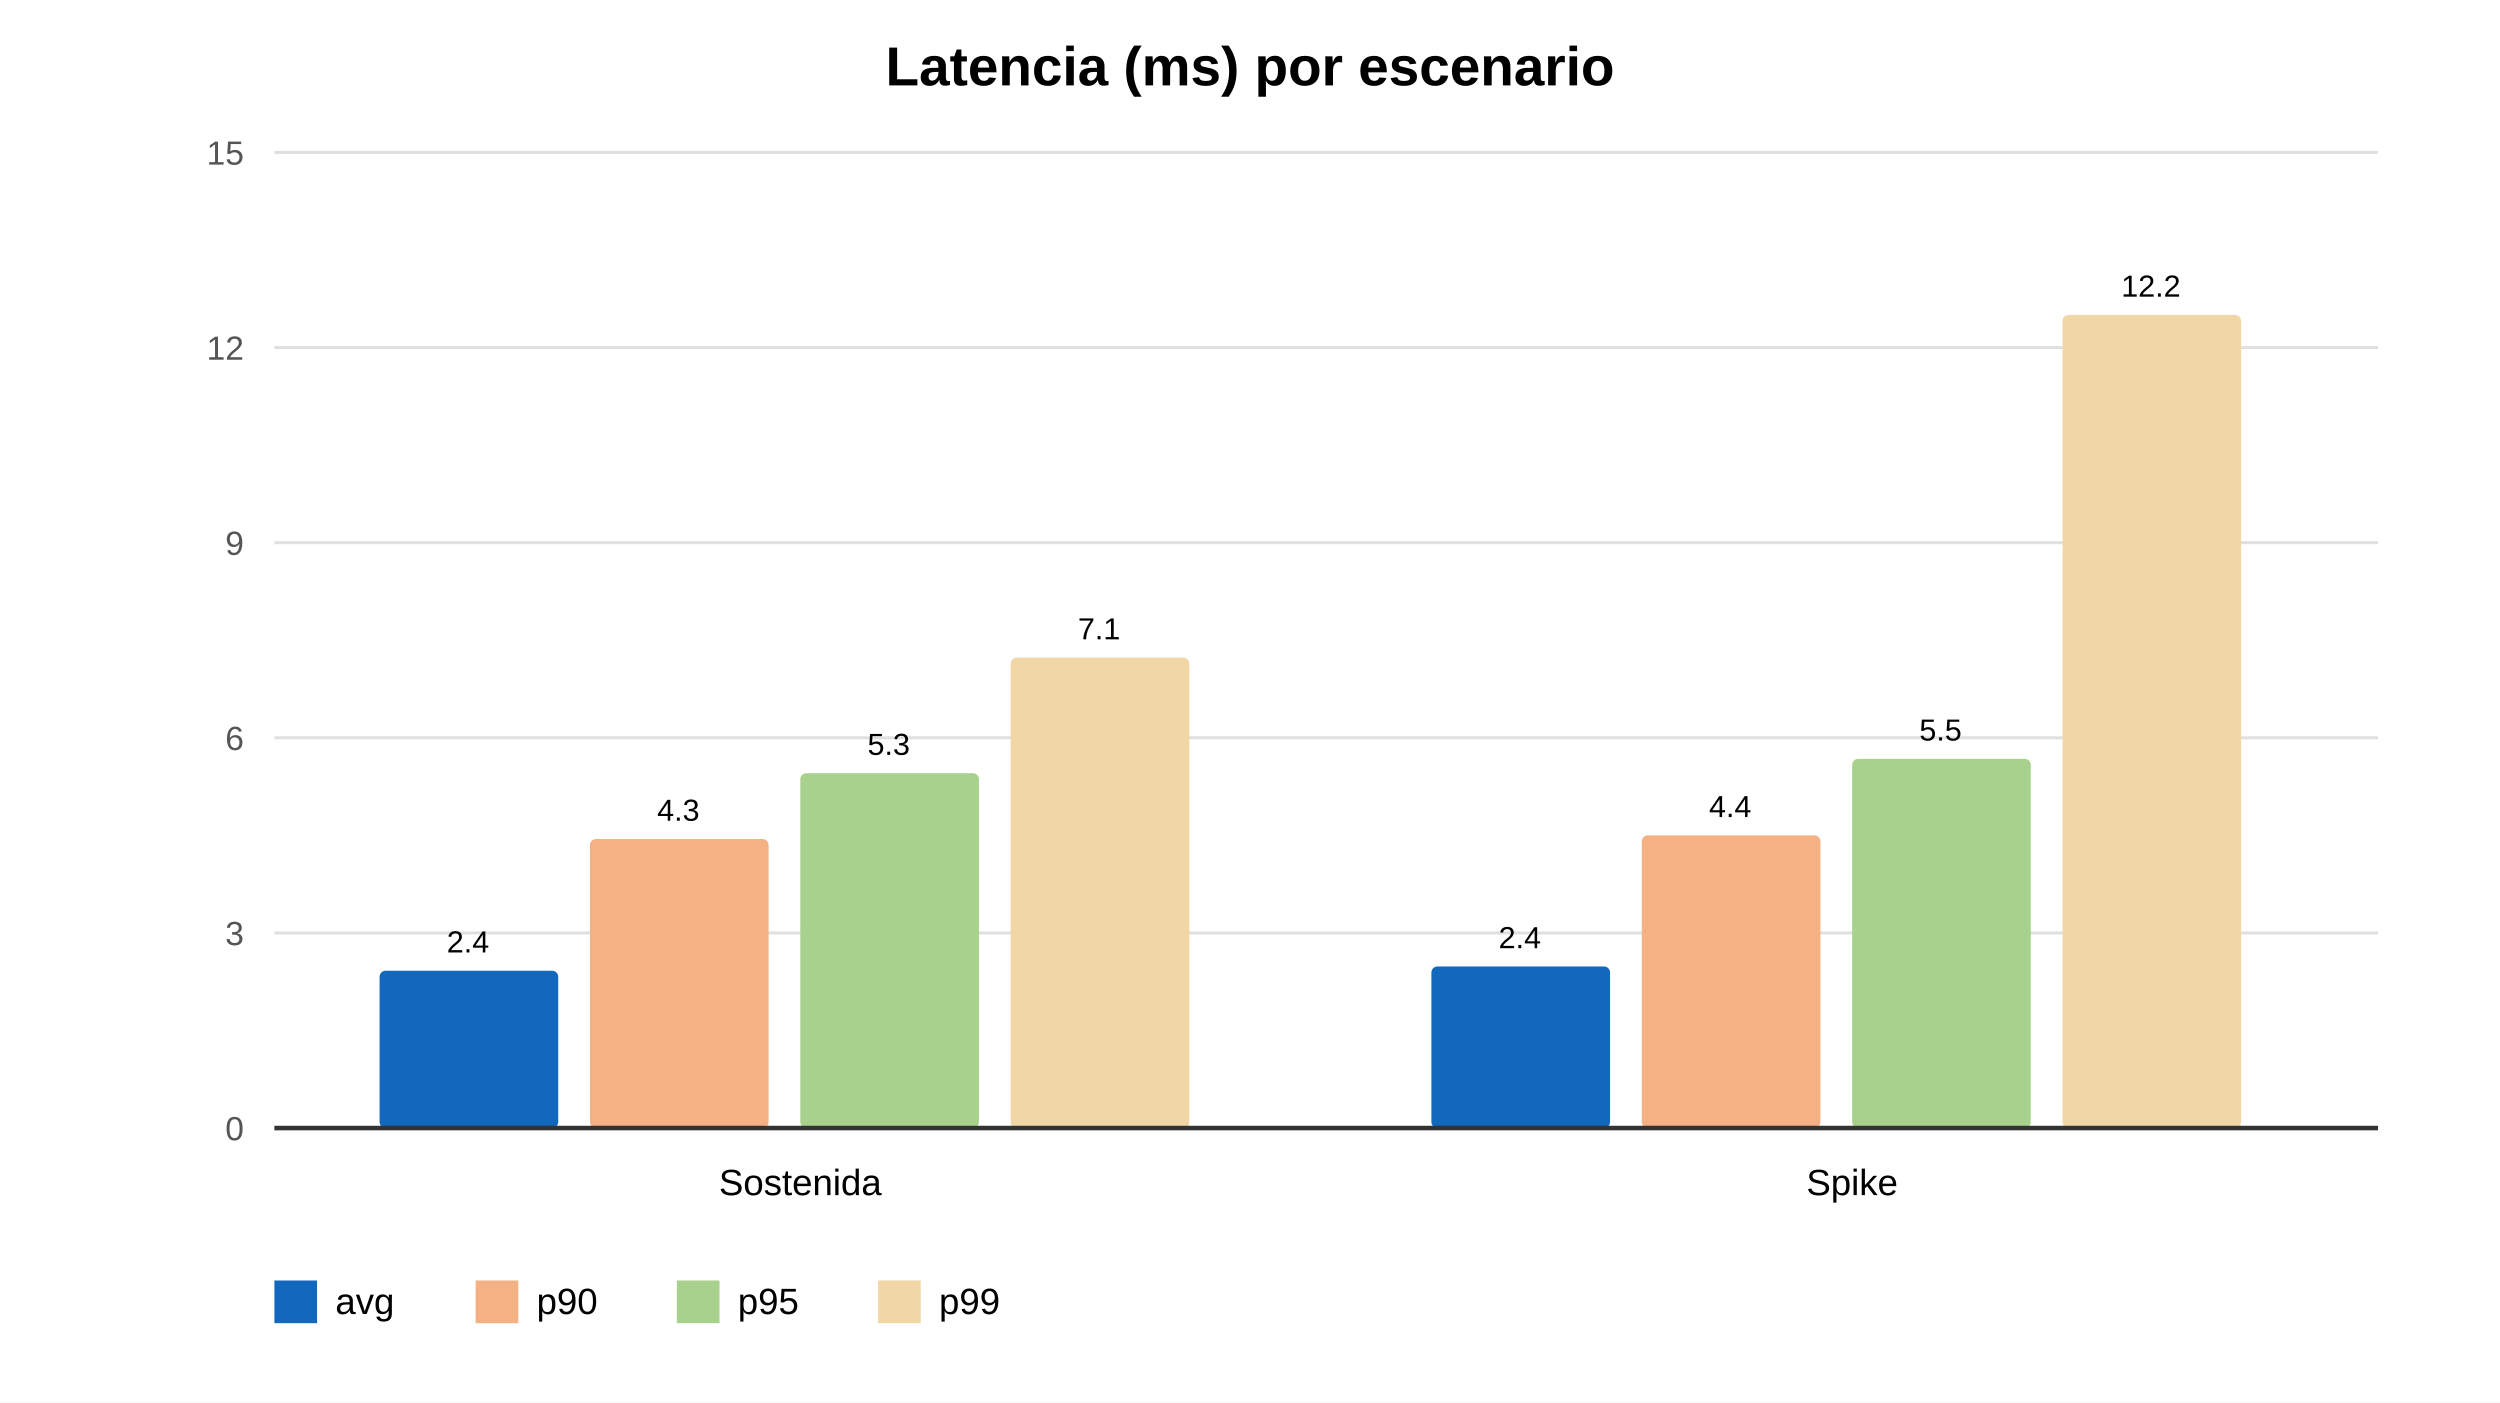
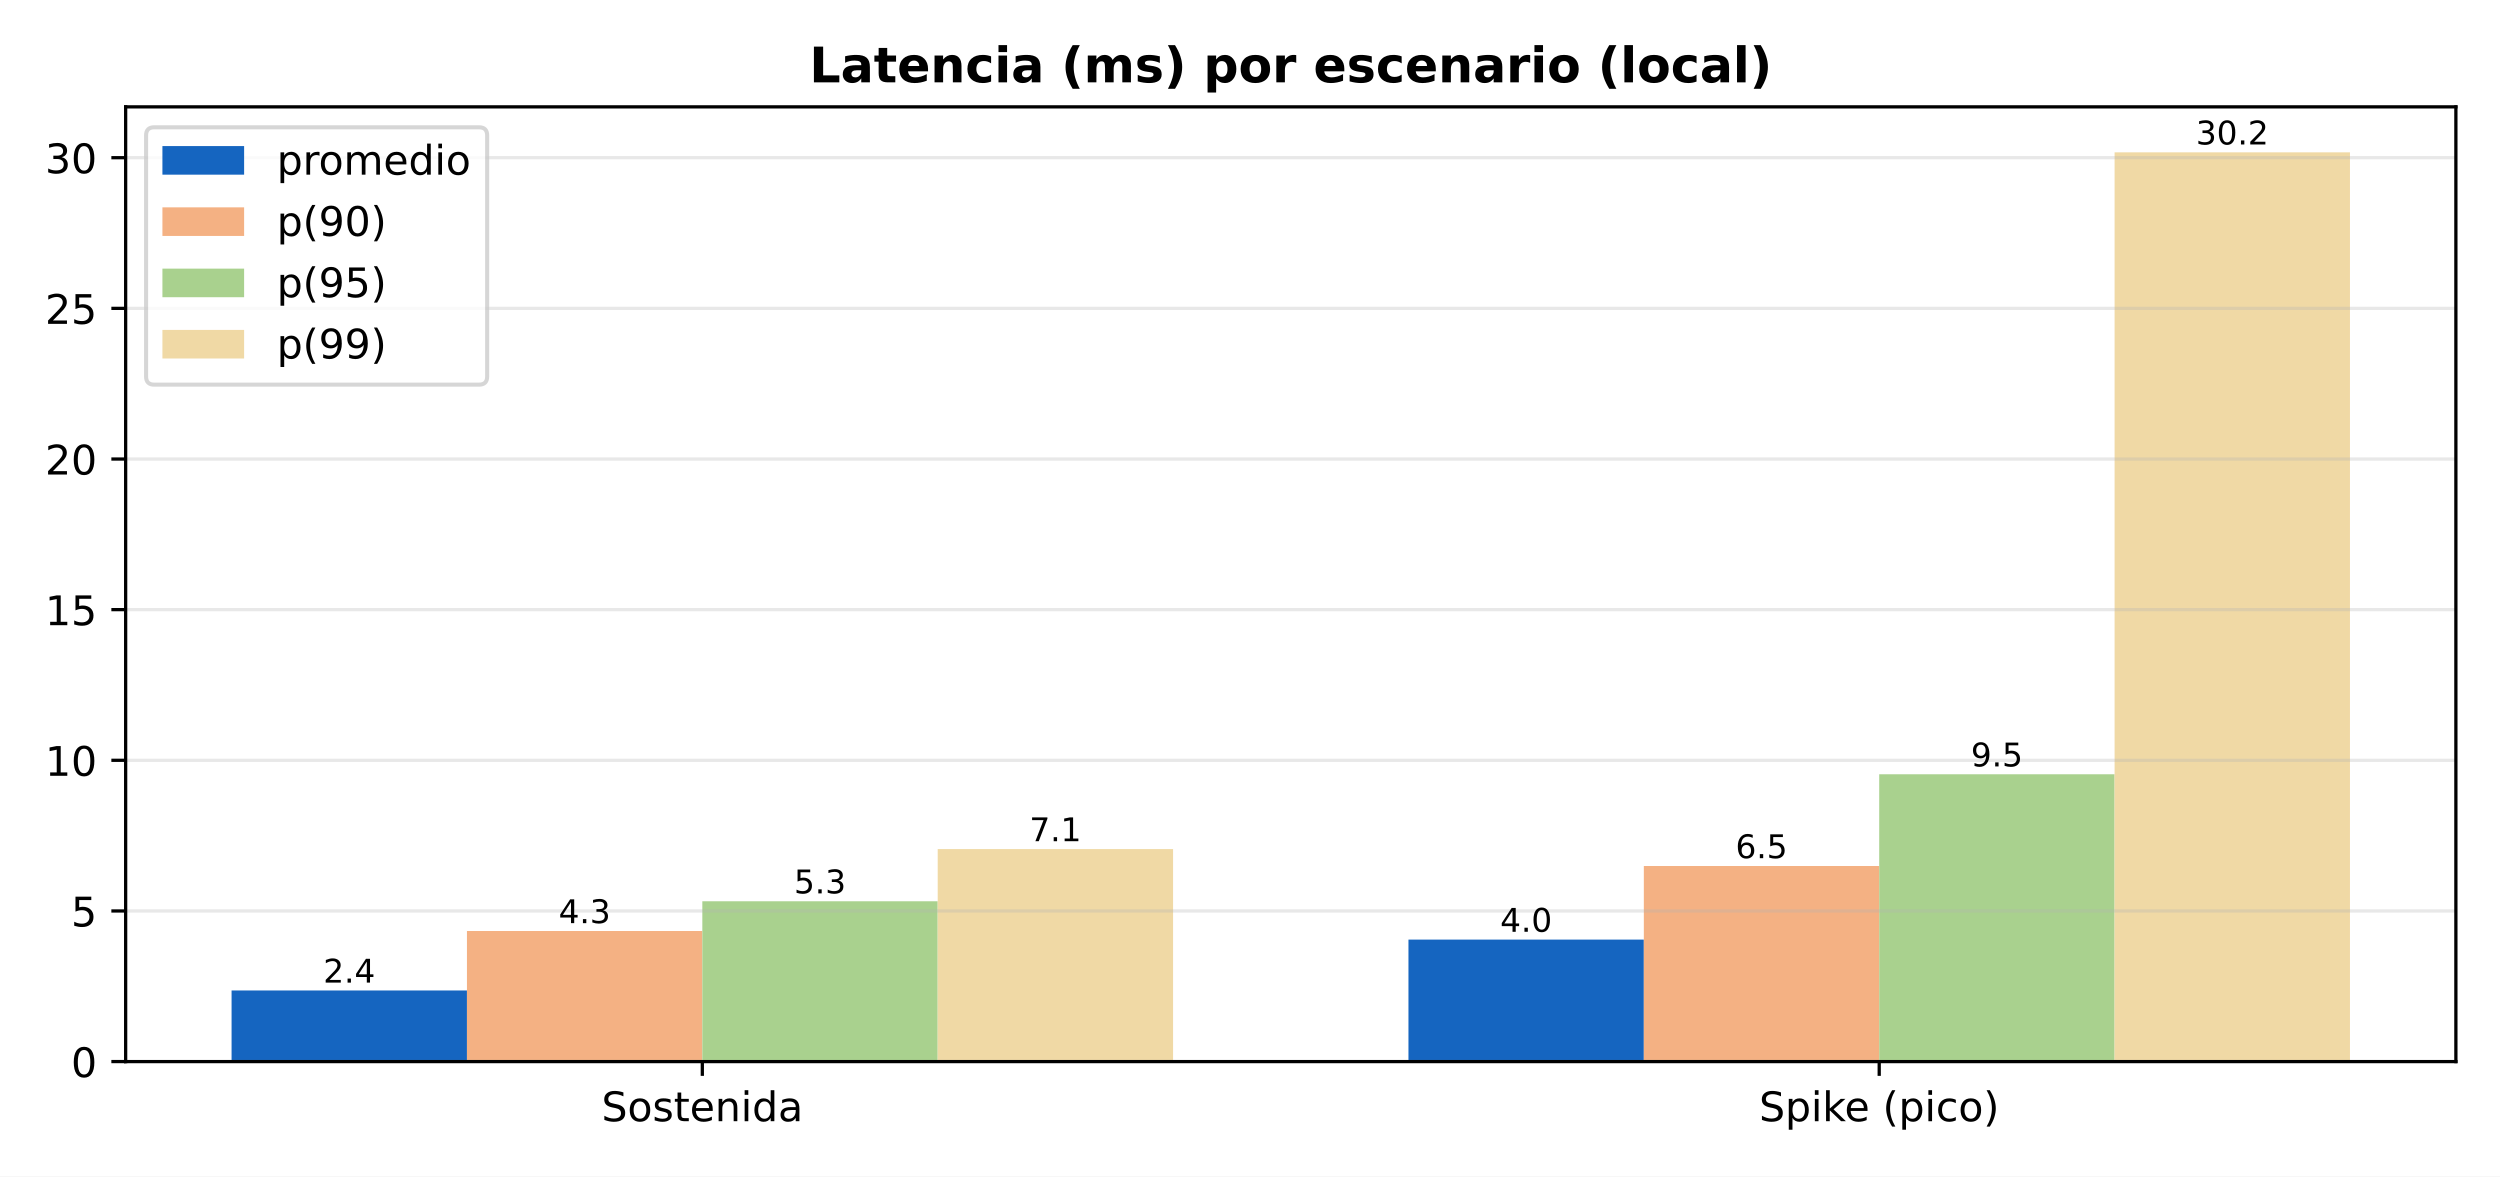
- <svg xmlns="http://www.w3.org/2000/svg" width="820" height="460" font-family="Arial, sans-serif">
-   <rect width="820" height="460" fill="white" />
-   <text x="410.0" y="28" font-size="18" font-weight="bold" text-anchor="middle">Latencia (ms) por escenario</text>
-   <line x1="90" y1="370.0" x2="780" y2="370.0" stroke="#e0e0e0" stroke-width="1" />
-   <text x="80" y="374.0" font-size="11" text-anchor="end" fill="#555">0</text>
-   <line x1="90" y1="306.0" x2="780" y2="306.0" stroke="#e0e0e0" stroke-width="1" />
-   <text x="80" y="310.0" font-size="11" text-anchor="end" fill="#555">3</text>
-   <line x1="90" y1="242.0" x2="780" y2="242.0" stroke="#e0e0e0" stroke-width="1" />
-   <text x="80" y="246.0" font-size="11" text-anchor="end" fill="#555">6</text>
-   <line x1="90" y1="178.0" x2="780" y2="178.0" stroke="#e0e0e0" stroke-width="1" />
-   <text x="80" y="182.0" font-size="11" text-anchor="end" fill="#555">9</text>
-   <line x1="90" y1="114.0" x2="780" y2="114.0" stroke="#e0e0e0" stroke-width="1" />
-   <text x="80" y="118.0" font-size="11" text-anchor="end" fill="#555">12</text>
-   <line x1="90" y1="50.0" x2="780" y2="50.0" stroke="#e0e0e0" stroke-width="1" />
-   <text x="80" y="54.0" font-size="11" text-anchor="end" fill="#555">15</text>
-   <rect x="124.5" y="318.4" width="58.6" height="51.6" fill="#1168BD" rx="2" />
-   <text x="153.5" y="312.4" font-size="10" text-anchor="middle">2.4</text>
-   <rect x="193.5" y="275.2" width="58.6" height="94.8" fill="#F4B183" rx="2" />
-   <text x="222.5" y="269.2" font-size="10" text-anchor="middle">4.3</text>
-   <rect x="262.5" y="253.6" width="58.6" height="116.4" fill="#A9D18E" rx="2" />
-   <text x="291.5" y="247.6" font-size="10" text-anchor="middle">5.3</text>
-   <rect x="331.5" y="215.7" width="58.6" height="154.3" fill="#F2D7A6" rx="2" />
-   <text x="360.5" y="209.7" font-size="10" text-anchor="middle">7.1</text>
-   <text x="262.5" y="392.0" font-size="12" text-anchor="middle">Sostenida</text>
-   <rect x="469.5" y="317.0" width="58.6" height="53.0" fill="#1168BD" rx="2" />
-   <text x="498.5" y="311.0" font-size="10" text-anchor="middle">2.4</text>
-   <rect x="538.5" y="274.0" width="58.6" height="96.0" fill="#F4B183" rx="2" />
-   <text x="567.5" y="268.0" font-size="10" text-anchor="middle">4.4</text>
-   <rect x="607.5" y="248.9" width="58.6" height="121.1" fill="#A9D18E" rx="2" />
-   <text x="636.5" y="242.9" font-size="10" text-anchor="middle">5.5</text>
-   <rect x="676.5" y="103.3" width="58.6" height="266.7" fill="#F2D7A6" rx="2" />
-   <text x="705.5" y="97.3" font-size="10" text-anchor="middle">12.2</text>
-   <text x="607.5" y="392.0" font-size="12" text-anchor="middle">Spike</text>
-   <rect x="90.0" y="420.0" width="14" height="14" fill="#1168BD" />
-   <text x="110.0" y="431.0" font-size="12">avg</text>
-   <rect x="156.0" y="420.0" width="14" height="14" fill="#F4B183" />
-   <text x="176.0" y="431.0" font-size="12">p90</text>
-   <rect x="222.0" y="420.0" width="14" height="14" fill="#A9D18E" />
-   <text x="242.0" y="431.0" font-size="12">p95</text>
-   <rect x="288.0" y="420.0" width="14" height="14" fill="#F2D7A6" />
-   <text x="308.0" y="431.0" font-size="12">p99</text>
-   <line x1="90" y1="370" x2="780" y2="370" stroke="#333" stroke-width="1.5" />
+ <svg xmlns="http://www.w3.org/2000/svg" xmlns:xlink="http://www.w3.org/1999/xlink" width="612pt" height="288pt" viewBox="0 0 612 288" version="1.1">
+   <defs>
+     <style type="text/css">*{stroke-linejoin: round; stroke-linecap: butt}</style>
+   </defs>
+   <g id="figure_1">
+     <g id="patch_1">
+       <path d="M 0 288  L 612 288  L 612 0  L 0 0  z " style="fill: #ffffff" />
+     </g>
+     <g id="axes_1">
+       <g id="patch_2">
+         <path d="M 30.76 259.878  L 601.2 259.878  L 601.2 26.16  L 30.76 26.16  z " style="fill: #ffffff" />
+       </g>
+       <g id="patch_3">
+         <path d="M 56.689 259.878  L 114.309 259.878  L 114.309 242.468  L 56.689 242.468  z " clip-path="url(#p9d7be8c2d7)" style="fill: #1565c0" />
+       </g>
+       <g id="patch_4">
+         <path d="M 344.79 259.878  L 402.41 259.878  L 402.41 230.019  L 344.79 230.019  z " clip-path="url(#p9d7be8c2d7)" style="fill: #1565c0" />
+       </g>
+       <g id="patch_5">
+         <path d="M 114.309 259.878  L 171.929 259.878  L 171.929 227.911  L 114.309 227.911  z " clip-path="url(#p9d7be8c2d7)" style="fill: #f4b183" />
+       </g>
+       <g id="patch_6">
+         <path d="M 402.41 259.878  L 460.031 259.878  L 460.031 212.003  L 402.41 212.003  z " clip-path="url(#p9d7be8c2d7)" style="fill: #f4b183" />
+       </g>
+       <g id="patch_7">
+         <path d="M 171.929 259.878  L 229.55 259.878  L 229.55 220.623  L 171.929 220.623  z " clip-path="url(#p9d7be8c2d7)" style="fill: #a9d18e" />
+       </g>
+       <g id="patch_8">
+         <path d="M 460.031 259.878  L 517.651 259.878  L 517.651 189.546  L 460.031 189.546  z " clip-path="url(#p9d7be8c2d7)" style="fill: #a9d18e" />
+       </g>
+       <g id="patch_9">
+         <path d="M 229.55 259.878  L 287.17 259.878  L 287.17 207.854  L 229.55 207.854  z " clip-path="url(#p9d7be8c2d7)" style="fill: #f0d9a5" />
+       </g>
+       <g id="patch_10">
+         <path d="M 517.651 259.878  L 575.271 259.878  L 575.271 37.289  L 517.651 37.289  z " clip-path="url(#p9d7be8c2d7)" style="fill: #f0d9a5" />
+       </g>
+       <g id="matplotlib.axis_1">
+         <g id="xtick_1">
+           <g id="line2d_1">
+             <defs>
+               <path id="ma6092b87f5" d="M 0 0  L 0 3.5  " style="stroke: #000000; stroke-width: 0.8" />
+             </defs>
+             <g>
+               <use xlink:href="#ma6092b87f5" x="171.929" y="259.878" style="stroke: #000000; stroke-width: 0.8" />
+             </g>
+           </g>
+           <g id="text_1">
+             <g transform="translate(147.2584 274.4761) scale(0.1 -0.1)">
+               <defs>
+                 <path id="DejaVuSans-36" d="M 3425 4513  L 3425 3897  Q 3066 4069 2747 4153  Q 2428 4238 2131 4238  Q 1616 4238 1336 4038  Q 1056 3838 1056 3469  Q 1056 3159 1242 3001  Q 1428 2844 1947 2747  L 2328 2669  Q 3034 2534 3370 2195  Q 3706 1856 3706 1288  Q 3706 609 3251 259  Q 2797 -91 1919 -91  Q 1588 -91 1214 -16  Q 841 59 441 206  L 441 856  Q 825 641 1194 531  Q 1563 422 1919 422  Q 2459 422 2753 634  Q 3047 847 3047 1241  Q 3047 1584 2836 1778  Q 2625 1972 2144 2069  L 1759 2144  Q 1053 2284 737 2584  Q 422 2884 422 3419  Q 422 4038 858 4394  Q 1294 4750 2059 4750  Q 2388 4750 2728 4690  Q 3069 4631 3425 4513  z " transform="scale(0.015625)" />
+                 <path id="DejaVuSans-52" d="M 1959 3097  Q 1497 3097 1228 2736  Q 959 2375 959 1747  Q 959 1119 1226 758  Q 1494 397 1959 397  Q 2419 397 2687 759  Q 2956 1122 2956 1747  Q 2956 2369 2687 2733  Q 2419 3097 1959 3097  z M 1959 3584  Q 2709 3584 3137 3096  Q 3566 2609 3566 1747  Q 3566 888 3137 398  Q 2709 -91 1959 -91  Q 1206 -91 779 398  Q 353 888 353 1747  Q 353 2609 779 3096  Q 1206 3584 1959 3584  z " transform="scale(0.015625)" />
+                 <path id="DejaVuSans-56" d="M 2834 3397  L 2834 2853  Q 2591 2978 2328 3040  Q 2066 3103 1784 3103  Q 1356 3103 1142 2972  Q 928 2841 928 2578  Q 928 2378 1081 2264  Q 1234 2150 1697 2047  L 1894 2003  Q 2506 1872 2764 1633  Q 3022 1394 3022 966  Q 3022 478 2636 193  Q 2250 -91 1575 -91  Q 1294 -91 989 -36  Q 684 19 347 128  L 347 722  Q 666 556 975 473  Q 1284 391 1588 391  Q 1994 391 2212 530  Q 2431 669 2431 922  Q 2431 1156 2273 1281  Q 2116 1406 1581 1522  L 1381 1569  Q 847 1681 609 1914  Q 372 2147 372 2553  Q 372 3047 722 3315  Q 1072 3584 1716 3584  Q 2034 3584 2315 3537  Q 2597 3491 2834 3397  z " transform="scale(0.015625)" />
+                 <path id="DejaVuSans-57" d="M 1172 4494  L 1172 3500  L 2356 3500  L 2356 3053  L 1172 3053  L 1172 1153  Q 1172 725 1289 603  Q 1406 481 1766 481  L 2356 481  L 2356 0  L 1766 0  Q 1100 0 847 248  Q 594 497 594 1153  L 594 3053  L 172 3053  L 172 3500  L 594 3500  L 594 4494  L 1172 4494  z " transform="scale(0.015625)" />
+                 <path id="DejaVuSans-48" d="M 3597 1894  L 3597 1613  L 953 1613  Q 991 1019 1311 708  Q 1631 397 2203 397  Q 2534 397 2845 478  Q 3156 559 3463 722  L 3463 178  Q 3153 47 2828 -22  Q 2503 -91 2169 -91  Q 1331 -91 842 396  Q 353 884 353 1716  Q 353 2575 817 3079  Q 1281 3584 2069 3584  Q 2775 3584 3186 3129  Q 3597 2675 3597 1894  z M 3022 2063  Q 3016 2534 2758 2815  Q 2500 3097 2075 3097  Q 1594 3097 1305 2825  Q 1016 2553 972 2059  L 3022 2063  z " transform="scale(0.015625)" />
+                 <path id="DejaVuSans-51" d="M 3513 2113  L 3513 0  L 2938 0  L 2938 2094  Q 2938 2591 2744 2837  Q 2550 3084 2163 3084  Q 1697 3084 1428 2787  Q 1159 2491 1159 1978  L 1159 0  L 581 0  L 581 3500  L 1159 3500  L 1159 2956  Q 1366 3272 1645 3428  Q 1925 3584 2291 3584  Q 2894 3584 3203 3211  Q 3513 2838 3513 2113  z " transform="scale(0.015625)" />
+                 <path id="DejaVuSans-4c" d="M 603 3500  L 1178 3500  L 1178 0  L 603 0  L 603 3500  z M 603 4863  L 1178 4863  L 1178 4134  L 603 4134  L 603 4863  z " transform="scale(0.015625)" />
+                 <path id="DejaVuSans-47" d="M 2906 2969  L 2906 4863  L 3481 4863  L 3481 0  L 2906 0  L 2906 525  Q 2725 213 2448 61  Q 2172 -91 1784 -91  Q 1150 -91 751 415  Q 353 922 353 1747  Q 353 2572 751 3078  Q 1150 3584 1784 3584  Q 2172 3584 2448 3432  Q 2725 3281 2906 2969  z M 947 1747  Q 947 1113 1208 752  Q 1469 391 1925 391  Q 2381 391 2643 752  Q 2906 1113 2906 1747  Q 2906 2381 2643 2742  Q 2381 3103 1925 3103  Q 1469 3103 1208 2742  Q 947 2381 947 1747  z " transform="scale(0.015625)" />
+                 <path id="DejaVuSans-44" d="M 2194 1759  Q 1497 1759 1228 1600  Q 959 1441 959 1056  Q 959 750 1161 570  Q 1363 391 1709 391  Q 2188 391 2477 730  Q 2766 1069 2766 1631  L 2766 1759  L 2194 1759  z M 3341 1997  L 3341 0  L 2766 0  L 2766 531  Q 2569 213 2275 61  Q 1981 -91 1556 -91  Q 1019 -91 701 211  Q 384 513 384 1019  Q 384 1609 779 1909  Q 1175 2209 1959 2209  L 2766 2209  L 2766 2266  Q 2766 2663 2505 2880  Q 2244 3097 1772 3097  Q 1472 3097 1187 3025  Q 903 2953 641 2809  L 641 3341  Q 956 3463 1253 3523  Q 1550 3584 1831 3584  Q 2591 3584 2966 3190  Q 3341 2797 3341 1997  z " transform="scale(0.015625)" />
+               </defs>
+               <use xlink:href="#DejaVuSans-36" />
+               <use xlink:href="#DejaVuSans-52" transform="translate(63.48438 0)" />
+               <use xlink:href="#DejaVuSans-56" transform="translate(124.6719 0)" />
+               <use xlink:href="#DejaVuSans-57" transform="translate(176.7656 0)" />
+               <use xlink:href="#DejaVuSans-48" transform="translate(215.9688 0)" />
+               <use xlink:href="#DejaVuSans-51" transform="translate(277.5 0)" />
+               <use xlink:href="#DejaVuSans-4c" transform="translate(340.875 0)" />
+               <use xlink:href="#DejaVuSans-47" transform="translate(368.6562 0)" />
+               <use xlink:href="#DejaVuSans-44" transform="translate(432.1406 0)" />
+             </g>
+           </g>
+         </g>
+         <g id="xtick_2">
+           <g id="line2d_2">
+             <g>
+               <use xlink:href="#ma6092b87f5" x="460.031" y="259.878" style="stroke: #000000; stroke-width: 0.8" />
+             </g>
+           </g>
+           <g id="text_2">
+             <g transform="translate(430.6368 274.4761) scale(0.1 -0.1)">
+               <defs>
+                 <path id="DejaVuSans-53" d="M 1159 525  L 1159 -1331  L 581 -1331  L 581 3500  L 1159 3500  L 1159 2969  Q 1341 3281 1617 3432  Q 1894 3584 2278 3584  Q 2916 3584 3314 3078  Q 3713 2572 3713 1747  Q 3713 922 3314 415  Q 2916 -91 2278 -91  Q 1894 -91 1617 61  Q 1341 213 1159 525  z M 3116 1747  Q 3116 2381 2855 2742  Q 2594 3103 2138 3103  Q 1681 3103 1420 2742  Q 1159 2381 1159 1747  Q 1159 1113 1420 752  Q 1681 391 2138 391  Q 2594 391 2855 752  Q 3116 1113 3116 1747  z " transform="scale(0.015625)" />
+                 <path id="DejaVuSans-4e" d="M 581 4863  L 1159 4863  L 1159 1991  L 2875 3500  L 3609 3500  L 1753 1863  L 3688 0  L 2938 0  L 1159 1709  L 1159 0  L 581 0  L 581 4863  z " transform="scale(0.015625)" />
+                 <path id="DejaVuSans-3" transform="scale(0.015625)" />
+                 <path id="DejaVuSans-b" d="M 1984 4856  Q 1566 4138 1362 3434  Q 1159 2731 1159 2009  Q 1159 1288 1364 580  Q 1569 -128 1984 -844  L 1484 -844  Q 1016 -109 783 600  Q 550 1309 550 2009  Q 550 2706 781 3412  Q 1013 4119 1484 4856  L 1984 4856  z " transform="scale(0.015625)" />
+                 <path id="DejaVuSans-46" d="M 3122 3366  L 3122 2828  Q 2878 2963 2633 3030  Q 2388 3097 2138 3097  Q 1578 3097 1268 2742  Q 959 2388 959 1747  Q 959 1106 1268 751  Q 1578 397 2138 397  Q 2388 397 2633 464  Q 2878 531 3122 666  L 3122 134  Q 2881 22 2623 -34  Q 2366 -91 2075 -91  Q 1284 -91 818 406  Q 353 903 353 1747  Q 353 2603 823 3093  Q 1294 3584 2113 3584  Q 2378 3584 2631 3529  Q 2884 3475 3122 3366  z " transform="scale(0.015625)" />
+                 <path id="DejaVuSans-c" d="M 513 4856  L 1013 4856  Q 1481 4119 1714 3412  Q 1947 2706 1947 2009  Q 1947 1309 1714 600  Q 1481 -109 1013 -844  L 513 -844  Q 928 -128 1133 580  Q 1338 1288 1338 2009  Q 1338 2731 1133 3434  Q 928 4138 513 4856  z " transform="scale(0.015625)" />
+               </defs>
+               <use xlink:href="#DejaVuSans-36" />
+               <use xlink:href="#DejaVuSans-53" transform="translate(63.48438 0)" />
+               <use xlink:href="#DejaVuSans-4c" transform="translate(126.9688 0)" />
+               <use xlink:href="#DejaVuSans-4e" transform="translate(154.75 0)" />
+               <use xlink:href="#DejaVuSans-48" transform="translate(209.0938 0)" />
+               <use xlink:href="#DejaVuSans-3" transform="translate(270.625 0)" />
+               <use xlink:href="#DejaVuSans-b" transform="translate(302.4062 0)" />
+               <use xlink:href="#DejaVuSans-53" transform="translate(341.4219 0)" />
+               <use xlink:href="#DejaVuSans-4c" transform="translate(404.9062 0)" />
+               <use xlink:href="#DejaVuSans-46" transform="translate(432.6875 0)" />
+               <use xlink:href="#DejaVuSans-52" transform="translate(487.6719 0)" />
+               <use xlink:href="#DejaVuSans-c" transform="translate(548.8594 0)" />
+             </g>
+           </g>
+         </g>
+       </g>
+       <g id="matplotlib.axis_2">
+         <g id="ytick_1">
+           <g id="line2d_3">
+             <path d="M 30.76 259.878  L 601.2 259.878  " clip-path="url(#p9d7be8c2d7)" style="fill: none; stroke: #b0b0b0; stroke-opacity: 0.3; stroke-width: 0.8; stroke-linecap: square" />
+           </g>
+           <g id="line2d_4">
+             <defs>
+               <path id="m6e89d40957" d="M 0 0  L -3.5 0  " style="stroke: #000000; stroke-width: 0.8" />
+             </defs>
+             <g>
+               <use xlink:href="#m6e89d40957" x="30.76" y="259.878" style="stroke: #000000; stroke-width: 0.8" />
+             </g>
+           </g>
+           <g id="text_3">
+             <g transform="translate(17.3975 263.6765) scale(0.1 -0.1)">
+               <defs>
+                 <path id="DejaVuSans-13" d="M 2034 4250  Q 1547 4250 1301 3770  Q 1056 3291 1056 2328  Q 1056 1369 1301 889  Q 1547 409 2034 409  Q 2525 409 2770 889  Q 3016 1369 3016 2328  Q 3016 3291 2770 3770  Q 2525 4250 2034 4250  z M 2034 4750  Q 2819 4750 3233 4129  Q 3647 3509 3647 2328  Q 3647 1150 3233 529  Q 2819 -91 2034 -91  Q 1250 -91 836 529  Q 422 1150 422 2328  Q 422 3509 836 4129  Q 1250 4750 2034 4750  z " transform="scale(0.015625)" />
+               </defs>
+               <use xlink:href="#DejaVuSans-13" />
+             </g>
+           </g>
+         </g>
+         <g id="ytick_2">
+           <g id="line2d_5">
+             <path d="M 30.76 223  L 601.2 223  " clip-path="url(#p9d7be8c2d7)" style="fill: none; stroke: #b0b0b0; stroke-opacity: 0.3; stroke-width: 0.8; stroke-linecap: square" />
+           </g>
+           <g id="line2d_6">
+             <g>
+               <use xlink:href="#m6e89d40957" x="30.76" y="223" style="stroke: #000000; stroke-width: 0.8" />
+             </g>
+           </g>
+           <g id="text_4">
+             <g transform="translate(17.3975 226.7987) scale(0.1 -0.1)">
+               <defs>
+                 <path id="DejaVuSans-18" d="M 691 4666  L 3169 4666  L 3169 4134  L 1269 4134  L 1269 2991  Q 1406 3038 1543 3061  Q 1681 3084 1819 3084  Q 2600 3084 3056 2656  Q 3513 2228 3513 1497  Q 3513 744 3044 326  Q 2575 -91 1722 -91  Q 1428 -91 1123 -41  Q 819 9 494 109  L 494 744  Q 775 591 1075 516  Q 1375 441 1709 441  Q 2250 441 2565 725  Q 2881 1009 2881 1497  Q 2881 1984 2565 2268  Q 2250 2553 1709 2553  Q 1456 2553 1204 2497  Q 953 2441 691 2322  L 691 4666  z " transform="scale(0.015625)" />
+               </defs>
+               <use xlink:href="#DejaVuSans-18" />
+             </g>
+           </g>
+         </g>
+         <g id="ytick_3">
+           <g id="line2d_7">
+             <path d="M 30.76 186.122  L 601.2 186.122  " clip-path="url(#p9d7be8c2d7)" style="fill: none; stroke: #b0b0b0; stroke-opacity: 0.3; stroke-width: 0.8; stroke-linecap: square" />
+           </g>
+           <g id="line2d_8">
+             <g>
+               <use xlink:href="#m6e89d40957" x="30.76" y="186.122" style="stroke: #000000; stroke-width: 0.8" />
+             </g>
+           </g>
+           <g id="text_5">
+             <g transform="translate(11.035 189.9209) scale(0.1 -0.1)">
+               <defs>
+                 <path id="DejaVuSans-14" d="M 794 531  L 1825 531  L 1825 4091  L 703 3866  L 703 4441  L 1819 4666  L 2450 4666  L 2450 531  L 3481 531  L 3481 0  L 794 0  L 794 531  z " transform="scale(0.015625)" />
+               </defs>
+               <use xlink:href="#DejaVuSans-14" />
+               <use xlink:href="#DejaVuSans-13" transform="translate(63.625 0)" />
+             </g>
+           </g>
+         </g>
+         <g id="ytick_4">
+           <g id="line2d_9">
+             <path d="M 30.76 149.244  L 601.2 149.244  " clip-path="url(#p9d7be8c2d7)" style="fill: none; stroke: #b0b0b0; stroke-opacity: 0.3; stroke-width: 0.8; stroke-linecap: square" />
+           </g>
+           <g id="line2d_10">
+             <g>
+               <use xlink:href="#m6e89d40957" x="30.76" y="149.244" style="stroke: #000000; stroke-width: 0.8" />
+             </g>
+           </g>
+           <g id="text_6">
+             <g transform="translate(11.035 153.0431) scale(0.1 -0.1)">
+               <use xlink:href="#DejaVuSans-14" />
+               <use xlink:href="#DejaVuSans-18" transform="translate(63.625 0)" />
+             </g>
+           </g>
+         </g>
+         <g id="ytick_5">
+           <g id="line2d_11">
+             <path d="M 30.76 112.366  L 601.2 112.366  " clip-path="url(#p9d7be8c2d7)" style="fill: none; stroke: #b0b0b0; stroke-opacity: 0.3; stroke-width: 0.8; stroke-linecap: square" />
+           </g>
+           <g id="line2d_12">
+             <g>
+               <use xlink:href="#m6e89d40957" x="30.76" y="112.366" style="stroke: #000000; stroke-width: 0.8" />
+             </g>
+           </g>
+           <g id="text_7">
+             <g transform="translate(11.035 116.1653) scale(0.1 -0.1)">
+               <defs>
+                 <path id="DejaVuSans-15" d="M 1228 531  L 3431 531  L 3431 0  L 469 0  L 469 531  Q 828 903 1448 1529  Q 2069 2156 2228 2338  Q 2531 2678 2651 2914  Q 2772 3150 2772 3378  Q 2772 3750 2511 3984  Q 2250 4219 1831 4219  Q 1534 4219 1204 4116  Q 875 4013 500 3803  L 500 4441  Q 881 4594 1212 4672  Q 1544 4750 1819 4750  Q 2544 4750 2975 4387  Q 3406 4025 3406 3419  Q 3406 3131 3298 2873  Q 3191 2616 2906 2266  Q 2828 2175 2409 1742  Q 1991 1309 1228 531  z " transform="scale(0.015625)" />
+               </defs>
+               <use xlink:href="#DejaVuSans-15" />
+               <use xlink:href="#DejaVuSans-13" transform="translate(63.625 0)" />
+             </g>
+           </g>
+         </g>
+         <g id="ytick_6">
+           <g id="line2d_13">
+             <path d="M 30.76 75.489  L 601.2 75.489  " clip-path="url(#p9d7be8c2d7)" style="fill: none; stroke: #b0b0b0; stroke-opacity: 0.3; stroke-width: 0.8; stroke-linecap: square" />
+           </g>
+           <g id="line2d_14">
+             <g>
+               <use xlink:href="#m6e89d40957" x="30.76" y="75.489" style="stroke: #000000; stroke-width: 0.8" />
+             </g>
+           </g>
+           <g id="text_8">
+             <g transform="translate(11.035 79.28746) scale(0.1 -0.1)">
+               <use xlink:href="#DejaVuSans-15" />
+               <use xlink:href="#DejaVuSans-18" transform="translate(63.625 0)" />
+             </g>
+           </g>
+         </g>
+         <g id="ytick_7">
+           <g id="line2d_15">
+             <path d="M 30.76 38.611  L 601.2 38.611  " clip-path="url(#p9d7be8c2d7)" style="fill: none; stroke: #b0b0b0; stroke-opacity: 0.3; stroke-width: 0.8; stroke-linecap: square" />
+           </g>
+           <g id="line2d_16">
+             <g>
+               <use xlink:href="#m6e89d40957" x="30.76" y="38.611" style="stroke: #000000; stroke-width: 0.8" />
+             </g>
+           </g>
+           <g id="text_9">
+             <g transform="translate(11.035 42.40966) scale(0.1 -0.1)">
+               <defs>
+                 <path id="DejaVuSans-16" d="M 2597 2516  Q 3050 2419 3304 2112  Q 3559 1806 3559 1356  Q 3559 666 3084 287  Q 2609 -91 1734 -91  Q 1441 -91 1130 -33  Q 819 25 488 141  L 488 750  Q 750 597 1062 519  Q 1375 441 1716 441  Q 2309 441 2620 675  Q 2931 909 2931 1356  Q 2931 1769 2642 2001  Q 2353 2234 1838 2234  L 1294 2234  L 1294 2753  L 1863 2753  Q 2328 2753 2575 2939  Q 2822 3125 2822 3475  Q 2822 3834 2567 4026  Q 2313 4219 1838 4219  Q 1578 4219 1281 4162  Q 984 4106 628 3988  L 628 4550  Q 988 4650 1302 4700  Q 1616 4750 1894 4750  Q 2613 4750 3031 4423  Q 3450 4097 3450 3541  Q 3450 3153 3228 2886  Q 3006 2619 2597 2516  z " transform="scale(0.015625)" />
+               </defs>
+               <use xlink:href="#DejaVuSans-16" />
+               <use xlink:href="#DejaVuSans-13" transform="translate(63.625 0)" />
+             </g>
+           </g>
+         </g>
+       </g>
+       <g id="patch_11">
+         <path d="M 30.76 259.878  L 30.76 26.16  " style="fill: none; stroke: #000000; stroke-width: 0.8; stroke-linejoin: miter; stroke-linecap: square" />
+       </g>
+       <g id="patch_12">
+         <path d="M 601.2 259.878  L 601.2 26.16  " style="fill: none; stroke: #000000; stroke-width: 0.8; stroke-linejoin: miter; stroke-linecap: square" />
+       </g>
+       <g id="patch_13">
+         <path d="M 30.76 259.878  L 601.2 259.878  " style="fill: none; stroke: #000000; stroke-width: 0.8; stroke-linejoin: miter; stroke-linecap: square" />
+       </g>
+       <g id="patch_14">
+         <path d="M 30.76 26.16  L 601.2 26.16  " style="fill: none; stroke: #000000; stroke-width: 0.8; stroke-linejoin: miter; stroke-linecap: square" />
+       </g>
+       <g id="text_10">
+         <g transform="translate(79.13794 240.5465) scale(0.08 -0.08)">
+           <defs>
+             <path id="DejaVuSans-11" d="M 684 794  L 1344 794  L 1344 0  L 684 0  L 684 794  z " transform="scale(0.015625)" />
+             <path id="DejaVuSans-17" d="M 2419 4116  L 825 1625  L 2419 1625  L 2419 4116  z M 2253 4666  L 3047 4666  L 3047 1625  L 3713 1625  L 3713 1100  L 3047 1100  L 3047 0  L 2419 0  L 2419 1100  L 313 1100  L 313 1709  L 2253 4666  z " transform="scale(0.015625)" />
+           </defs>
+           <use xlink:href="#DejaVuSans-15" />
+           <use xlink:href="#DejaVuSans-11" transform="translate(63.625 0)" />
+           <use xlink:href="#DejaVuSans-17" transform="translate(95.40625 0)" />
+         </g>
+       </g>
+       <g id="text_11">
+         <g transform="translate(367.239 228.097) scale(0.08 -0.08)">
+           <use xlink:href="#DejaVuSans-17" />
+           <use xlink:href="#DejaVuSans-11" transform="translate(63.625 0)" />
+           <use xlink:href="#DejaVuSans-13" transform="translate(95.40625 0)" />
+         </g>
+       </g>
+       <g id="text_12">
+         <g transform="translate(136.7581 225.9894) scale(0.08 -0.08)">
+           <use xlink:href="#DejaVuSans-17" />
+           <use xlink:href="#DejaVuSans-11" transform="translate(63.625 0)" />
+           <use xlink:href="#DejaVuSans-16" transform="translate(95.40625 0)" />
+         </g>
+       </g>
+       <g id="text_13">
+         <g transform="translate(424.8592 210.0815) scale(0.08 -0.08)">
+           <defs>
+             <path id="DejaVuSans-19" d="M 2113 2584  Q 1688 2584 1439 2293  Q 1191 2003 1191 1497  Q 1191 994 1439 701  Q 1688 409 2113 409  Q 2538 409 2786 701  Q 3034 994 3034 1497  Q 3034 2003 2786 2293  Q 2538 2584 2113 2584  z M 3366 4563  L 3366 3988  Q 3128 4100 2886 4159  Q 2644 4219 2406 4219  Q 1781 4219 1451 3797  Q 1122 3375 1075 2522  Q 1259 2794 1537 2939  Q 1816 3084 2150 3084  Q 2853 3084 3261 2657  Q 3669 2231 3669 1497  Q 3669 778 3244 343  Q 2819 -91 2113 -91  Q 1303 -91 875 529  Q 447 1150 447 2328  Q 447 3434 972 4092  Q 1497 4750 2381 4750  Q 2619 4750 2861 4703  Q 3103 4656 3366 4563  z " transform="scale(0.015625)" />
+           </defs>
+           <use xlink:href="#DejaVuSans-19" />
+           <use xlink:href="#DejaVuSans-11" transform="translate(63.625 0)" />
+           <use xlink:href="#DejaVuSans-18" transform="translate(95.40625 0)" />
+         </g>
+       </g>
+       <g id="text_14">
+         <g transform="translate(194.3783 218.7007) scale(0.08 -0.08)">
+           <use xlink:href="#DejaVuSans-18" />
+           <use xlink:href="#DejaVuSans-11" transform="translate(63.625 0)" />
+           <use xlink:href="#DejaVuSans-16" transform="translate(95.40625 0)" />
+         </g>
+       </g>
+       <g id="text_15">
+         <g transform="translate(482.4794 187.6237) scale(0.08 -0.08)">
+           <defs>
+             <path id="DejaVuSans-1c" d="M 703 97  L 703 672  Q 941 559 1184 500  Q 1428 441 1663 441  Q 2288 441 2617 861  Q 2947 1281 2994 2138  Q 2813 1869 2534 1725  Q 2256 1581 1919 1581  Q 1219 1581 811 2004  Q 403 2428 403 3163  Q 403 3881 828 4315  Q 1253 4750 1959 4750  Q 2769 4750 3195 4129  Q 3622 3509 3622 2328  Q 3622 1225 3098 567  Q 2575 -91 1691 -91  Q 1453 -91 1209 -44  Q 966 3 703 97  z M 1959 2075  Q 2384 2075 2632 2365  Q 2881 2656 2881 3163  Q 2881 3666 2632 3958  Q 2384 4250 1959 4250  Q 1534 4250 1286 3958  Q 1038 3666 1038 3163  Q 1038 2656 1286 2365  Q 1534 2075 1959 2075  z " transform="scale(0.015625)" />
+           </defs>
+           <use xlink:href="#DejaVuSans-1c" />
+           <use xlink:href="#DejaVuSans-11" transform="translate(63.625 0)" />
+           <use xlink:href="#DejaVuSans-18" transform="translate(95.40625 0)" />
+         </g>
+       </g>
+       <g id="text_16">
+         <g transform="translate(251.9985 205.9323) scale(0.08 -0.08)">
+           <defs>
+             <path id="DejaVuSans-1a" d="M 525 4666  L 3525 4666  L 3525 4397  L 1831 0  L 1172 0  L 2766 4134  L 525 4134  L 525 4666  z " transform="scale(0.015625)" />
+           </defs>
+           <use xlink:href="#DejaVuSans-1a" />
+           <use xlink:href="#DejaVuSans-11" transform="translate(63.625 0)" />
+           <use xlink:href="#DejaVuSans-14" transform="translate(95.40625 0)" />
+         </g>
+       </g>
+       <g id="text_17">
+         <g transform="translate(537.5546 35.36754) scale(0.08 -0.08)">
+           <use xlink:href="#DejaVuSans-16" />
+           <use xlink:href="#DejaVuSans-13" transform="translate(63.625 0)" />
+           <use xlink:href="#DejaVuSans-11" transform="translate(127.25 0)" />
+           <use xlink:href="#DejaVuSans-15" transform="translate(159.0312 0)" />
+         </g>
+       </g>
+       <g id="text_18">
+         <g transform="translate(198.1466 20.16) scale(0.12 -0.12)">
+           <defs>
+             <path id="DejaVuSans-Bold-2f" d="M 588 4666  L 1791 4666  L 1791 909  L 3903 909  L 3903 0  L 588 0  L 588 4666  z " transform="scale(0.015625)" />
+             <path id="DejaVuSans-Bold-44" d="M 2106 1575  Q 1756 1575 1579 1456  Q 1403 1338 1403 1106  Q 1403 894 1545 773  Q 1688 653 1941 653  Q 2256 653 2472 879  Q 2688 1106 2688 1447  L 2688 1575  L 2106 1575  z M 3816 1997  L 3816 0  L 2688 0  L 2688 519  Q 2463 200 2181 54  Q 1900 -91 1497 -91  Q 953 -91 614 226  Q 275 544 275 1050  Q 275 1666 698 1953  Q 1122 2241 2028 2241  L 2688 2241  L 2688 2328  Q 2688 2594 2478 2717  Q 2269 2841 1825 2841  Q 1466 2841 1156 2769  Q 847 2697 581 2553  L 581 3406  Q 941 3494 1303 3539  Q 1666 3584 2028 3584  Q 2975 3584 3395 3211  Q 3816 2838 3816 1997  z " transform="scale(0.015625)" />
+             <path id="DejaVuSans-Bold-57" d="M 1759 4494  L 1759 3500  L 2913 3500  L 2913 2700  L 1759 2700  L 1759 1216  Q 1759 972 1856 886  Q 1953 800 2241 800  L 2816 800  L 2816 0  L 1856 0  Q 1194 0 917 276  Q 641 553 641 1216  L 641 2700  L 84 2700  L 84 3500  L 641 3500  L 641 4494  L 1759 4494  z " transform="scale(0.015625)" />
+             <path id="DejaVuSans-Bold-48" d="M 4031 1759  L 4031 1441  L 1416 1441  Q 1456 1047 1700 850  Q 1944 653 2381 653  Q 2734 653 3104 758  Q 3475 863 3866 1075  L 3866 213  Q 3469 63 3072 -14  Q 2675 -91 2278 -91  Q 1328 -91 801 392  Q 275 875 275 1747  Q 275 2603 792 3093  Q 1309 3584 2216 3584  Q 3041 3584 3536 3087  Q 4031 2591 4031 1759  z M 2881 2131  Q 2881 2450 2695 2645  Q 2509 2841 2209 2841  Q 1884 2841 1681 2658  Q 1478 2475 1428 2131  L 2881 2131  z " transform="scale(0.015625)" />
+             <path id="DejaVuSans-Bold-51" d="M 4056 2131  L 4056 0  L 2931 0  L 2931 347  L 2931 1631  Q 2931 2084 2911 2256  Q 2891 2428 2841 2509  Q 2775 2619 2662 2680  Q 2550 2741 2406 2741  Q 2056 2741 1856 2470  Q 1656 2200 1656 1722  L 1656 0  L 538 0  L 538 3500  L 1656 3500  L 1656 2988  Q 1909 3294 2193 3439  Q 2478 3584 2822 3584  Q 3428 3584 3742 3212  Q 4056 2841 4056 2131  z " transform="scale(0.015625)" />
+             <path id="DejaVuSans-Bold-46" d="M 3366 3391  L 3366 2478  Q 3138 2634 2908 2709  Q 2678 2784 2431 2784  Q 1963 2784 1702 2511  Q 1441 2238 1441 1747  Q 1441 1256 1702 982  Q 1963 709 2431 709  Q 2694 709 2930 787  Q 3166 866 3366 1019  L 3366 103  Q 3103 6 2833 -42  Q 2563 -91 2291 -91  Q 1344 -91 809 395  Q 275 881 275 1747  Q 275 2613 809 3098  Q 1344 3584 2291 3584  Q 2566 3584 2833 3536  Q 3100 3488 3366 3391  z " transform="scale(0.015625)" />
+             <path id="DejaVuSans-Bold-4c" d="M 538 3500  L 1656 3500  L 1656 0  L 538 0  L 538 3500  z M 538 4863  L 1656 4863  L 1656 3950  L 538 3950  L 538 4863  z " transform="scale(0.015625)" />
+             <path id="DejaVuSans-Bold-3" transform="scale(0.015625)" />
+             <path id="DejaVuSans-Bold-b" d="M 2413 -844  L 1484 -844  Q 1006 -72 778 623  Q 550 1319 550 2003  Q 550 2688 779 3389  Q 1009 4091 1484 4856  L 2413 4856  Q 2013 4116 1813 3408  Q 1613 2700 1613 2009  Q 1613 1319 1811 609  Q 2009 -100 2413 -844  z " transform="scale(0.015625)" />
+             <path id="DejaVuSans-Bold-50" d="M 3781 2919  Q 3994 3244 4286 3414  Q 4578 3584 4928 3584  Q 5531 3584 5847 3212  Q 6163 2841 6163 2131  L 6163 0  L 5038 0  L 5038 1825  Q 5041 1866 5042 1909  Q 5044 1953 5044 2034  Q 5044 2406 4934 2573  Q 4825 2741 4581 2741  Q 4263 2741 4089 2478  Q 3916 2216 3909 1719  L 3909 0  L 2784 0  L 2784 1825  Q 2784 2406 2684 2573  Q 2584 2741 2328 2741  Q 2006 2741 1831 2477  Q 1656 2213 1656 1722  L 1656 0  L 531 0  L 531 3500  L 1656 3500  L 1656 2988  Q 1863 3284 2130 3434  Q 2397 3584 2719 3584  Q 3081 3584 3359 3409  Q 3638 3234 3781 2919  z " transform="scale(0.015625)" />
+             <path id="DejaVuSans-Bold-56" d="M 3272 3391  L 3272 2541  Q 2913 2691 2578 2766  Q 2244 2841 1947 2841  Q 1628 2841 1473 2761  Q 1319 2681 1319 2516  Q 1319 2381 1436 2309  Q 1553 2238 1856 2203  L 2053 2175  Q 2913 2066 3209 1816  Q 3506 1566 3506 1031  Q 3506 472 3093 190  Q 2681 -91 1863 -91  Q 1516 -91 1145 -36  Q 775 19 384 128  L 384 978  Q 719 816 1070 734  Q 1422 653 1784 653  Q 2113 653 2278 743  Q 2444 834 2444 1013  Q 2444 1163 2330 1236  Q 2216 1309 1875 1350  L 1678 1375  Q 931 1469 631 1722  Q 331 1975 331 2491  Q 331 3047 712 3315  Q 1094 3584 1881 3584  Q 2191 3584 2531 3537  Q 2872 3491 3272 3391  z " transform="scale(0.015625)" />
+             <path id="DejaVuSans-Bold-c" d="M 513 -844  Q 913 -100 1113 609  Q 1313 1319 1313 2009  Q 1313 2700 1113 3408  Q 913 4116 513 4856  L 1441 4856  Q 1916 4091 2145 3389  Q 2375 2688 2375 2003  Q 2375 1319 2147 623  Q 1919 -72 1441 -844  L 513 -844  z " transform="scale(0.015625)" />
+             <path id="DejaVuSans-Bold-53" d="M 1656 506  L 1656 -1331  L 538 -1331  L 538 3500  L 1656 3500  L 1656 2988  Q 1888 3294 2169 3439  Q 2450 3584 2816 3584  Q 3463 3584 3878 3070  Q 4294 2556 4294 1747  Q 4294 938 3878 423  Q 3463 -91 2816 -91  Q 2450 -91 2169 54  Q 1888 200 1656 506  z M 2400 2772  Q 2041 2772 1848 2508  Q 1656 2244 1656 1747  Q 1656 1250 1848 986  Q 2041 722 2400 722  Q 2759 722 2948 984  Q 3138 1247 3138 1747  Q 3138 2247 2948 2509  Q 2759 2772 2400 2772  z " transform="scale(0.015625)" />
+             <path id="DejaVuSans-Bold-52" d="M 2203 2784  Q 1831 2784 1636 2517  Q 1441 2250 1441 1747  Q 1441 1244 1636 976  Q 1831 709 2203 709  Q 2569 709 2762 976  Q 2956 1244 2956 1747  Q 2956 2250 2762 2517  Q 2569 2784 2203 2784  z M 2203 3584  Q 3106 3584 3614 3096  Q 4122 2609 4122 1747  Q 4122 884 3614 396  Q 3106 -91 2203 -91  Q 1297 -91 786 396  Q 275 884 275 1747  Q 275 2609 786 3096  Q 1297 3584 2203 3584  z " transform="scale(0.015625)" />
+             <path id="DejaVuSans-Bold-55" d="M 3138 2547  Q 2991 2616 2845 2648  Q 2700 2681 2553 2681  Q 2122 2681 1889 2404  Q 1656 2128 1656 1613  L 1656 0  L 538 0  L 538 3500  L 1656 3500  L 1656 2925  Q 1872 3269 2151 3426  Q 2431 3584 2822 3584  Q 2878 3584 2943 3579  Q 3009 3575 3134 3559  L 3138 2547  z " transform="scale(0.015625)" />
+             <path id="DejaVuSans-Bold-4f" d="M 538 4863  L 1656 4863  L 1656 0  L 538 0  L 538 4863  z " transform="scale(0.015625)" />
+           </defs>
+           <use xlink:href="#DejaVuSans-Bold-2f" />
+           <use xlink:href="#DejaVuSans-Bold-44" transform="translate(63.71875 0)" />
+           <use xlink:href="#DejaVuSans-Bold-57" transform="translate(131.2031 0)" />
+           <use xlink:href="#DejaVuSans-Bold-48" transform="translate(179 0)" />
+           <use xlink:href="#DejaVuSans-Bold-51" transform="translate(246.8281 0)" />
+           <use xlink:href="#DejaVuSans-Bold-46" transform="translate(318.0156 0)" />
+           <use xlink:href="#DejaVuSans-Bold-4c" transform="translate(377.2969 0)" />
+           <use xlink:href="#DejaVuSans-Bold-44" transform="translate(411.5781 0)" />
+           <use xlink:href="#DejaVuSans-Bold-3" transform="translate(479.0625 0)" />
+           <use xlink:href="#DejaVuSans-Bold-b" transform="translate(513.875 0)" />
+           <use xlink:href="#DejaVuSans-Bold-50" transform="translate(559.5781 0)" />
+           <use xlink:href="#DejaVuSans-Bold-56" transform="translate(663.7812 0)" />
+           <use xlink:href="#DejaVuSans-Bold-c" transform="translate(723.2969 0)" />
+           <use xlink:href="#DejaVuSans-Bold-3" transform="translate(769 0)" />
+           <use xlink:href="#DejaVuSans-Bold-53" transform="translate(803.8125 0)" />
+           <use xlink:href="#DejaVuSans-Bold-52" transform="translate(875.3906 0)" />
+           <use xlink:href="#DejaVuSans-Bold-55" transform="translate(944.0938 0)" />
+           <use xlink:href="#DejaVuSans-Bold-3" transform="translate(993.4062 0)" />
+           <use xlink:href="#DejaVuSans-Bold-48" transform="translate(1028.219 0)" />
+           <use xlink:href="#DejaVuSans-Bold-56" transform="translate(1096.047 0)" />
+           <use xlink:href="#DejaVuSans-Bold-46" transform="translate(1155.562 0)" />
+           <use xlink:href="#DejaVuSans-Bold-48" transform="translate(1214.844 0)" />
+           <use xlink:href="#DejaVuSans-Bold-51" transform="translate(1282.672 0)" />
+           <use xlink:href="#DejaVuSans-Bold-44" transform="translate(1353.859 0)" />
+           <use xlink:href="#DejaVuSans-Bold-55" transform="translate(1421.344 0)" />
+           <use xlink:href="#DejaVuSans-Bold-4c" transform="translate(1470.656 0)" />
+           <use xlink:href="#DejaVuSans-Bold-52" transform="translate(1504.938 0)" />
+           <use xlink:href="#DejaVuSans-Bold-3" transform="translate(1573.641 0)" />
+           <use xlink:href="#DejaVuSans-Bold-b" transform="translate(1608.453 0)" />
+           <use xlink:href="#DejaVuSans-Bold-4f" transform="translate(1654.156 0)" />
+           <use xlink:href="#DejaVuSans-Bold-52" transform="translate(1688.438 0)" />
+           <use xlink:href="#DejaVuSans-Bold-46" transform="translate(1757.141 0)" />
+           <use xlink:href="#DejaVuSans-Bold-44" transform="translate(1816.422 0)" />
+           <use xlink:href="#DejaVuSans-Bold-4f" transform="translate(1883.906 0)" />
+           <use xlink:href="#DejaVuSans-Bold-c" transform="translate(1918.188 0)" />
+         </g>
+       </g>
+       <g id="legend_1">
+         <g id="patch_15">
+           <path d="M 37.76 94.163  L 117.257 94.163  Q 119.257 94.163 119.257 92.163  L 119.257 33.16  Q 119.257 31.16 117.257 31.16  L 37.76 31.16  Q 35.76 31.16 35.76 33.16  L 35.76 92.163  Q 35.76 94.163 37.76 94.163  z " style="fill: #ffffff; opacity: 0.8; stroke: #cccccc; stroke-linejoin: miter" />
+         </g>
+         <g id="patch_16">
+           <path d="M 39.76 42.758  L 59.76 42.758  L 59.76 35.758  L 39.76 35.758  z " style="fill: #1565c0" />
+         </g>
+         <g id="text_19">
+           <g transform="translate(67.76 42.75844) scale(0.1 -0.1)">
+             <defs>
+               <path id="DejaVuSans-55" d="M 2631 2963  Q 2534 3019 2420 3045  Q 2306 3072 2169 3072  Q 1681 3072 1420 2755  Q 1159 2438 1159 1844  L 1159 0  L 581 0  L 581 3500  L 1159 3500  L 1159 2956  Q 1341 3275 1631 3429  Q 1922 3584 2338 3584  Q 2397 3584 2469 3576  Q 2541 3569 2628 3553  L 2631 2963  z " transform="scale(0.015625)" />
+               <path id="DejaVuSans-50" d="M 3328 2828  Q 3544 3216 3844 3400  Q 4144 3584 4550 3584  Q 5097 3584 5394 3201  Q 5691 2819 5691 2113  L 5691 0  L 5113 0  L 5113 2094  Q 5113 2597 4934 2840  Q 4756 3084 4391 3084  Q 3944 3084 3684 2787  Q 3425 2491 3425 1978  L 3425 0  L 2847 0  L 2847 2094  Q 2847 2600 2669 2842  Q 2491 3084 2119 3084  Q 1678 3084 1418 2786  Q 1159 2488 1159 1978  L 1159 0  L 581 0  L 581 3500  L 1159 3500  L 1159 2956  Q 1356 3278 1631 3431  Q 1906 3584 2284 3584  Q 2666 3584 2933 3390  Q 3200 3197 3328 2828  z " transform="scale(0.015625)" />
+             </defs>
+             <use xlink:href="#DejaVuSans-53" />
+             <use xlink:href="#DejaVuSans-55" transform="translate(63.48438 0)" />
+             <use xlink:href="#DejaVuSans-52" transform="translate(102.3906 0)" />
+             <use xlink:href="#DejaVuSans-50" transform="translate(163.5781 0)" />
+             <use xlink:href="#DejaVuSans-48" transform="translate(260.9844 0)" />
+             <use xlink:href="#DejaVuSans-47" transform="translate(322.5156 0)" />
+             <use xlink:href="#DejaVuSans-4c" transform="translate(386 0)" />
+             <use xlink:href="#DejaVuSans-52" transform="translate(413.7812 0)" />
+           </g>
+         </g>
+         <g id="patch_17">
+           <path d="M 39.76 57.759  L 59.76 57.759  L 59.76 50.759  L 39.76 50.759  z " style="fill: #f4b183" />
+         </g>
+         <g id="text_20">
+           <g transform="translate(67.76 57.75922) scale(0.1 -0.1)">
+             <use xlink:href="#DejaVuSans-53" />
+             <use xlink:href="#DejaVuSans-b" transform="translate(63.48438 0)" />
+             <use xlink:href="#DejaVuSans-1c" transform="translate(102.5 0)" />
+             <use xlink:href="#DejaVuSans-13" transform="translate(166.125 0)" />
+             <use xlink:href="#DejaVuSans-c" transform="translate(229.75 0)" />
+           </g>
+         </g>
+         <g id="patch_18">
+           <path d="M 39.76 72.76  L 59.76 72.76  L 59.76 65.76  L 39.76 65.76  z " style="fill: #a9d18e" />
+         </g>
+         <g id="text_21">
+           <g transform="translate(67.76 72.76) scale(0.1 -0.1)">
+             <use xlink:href="#DejaVuSans-53" />
+             <use xlink:href="#DejaVuSans-b" transform="translate(63.48438 0)" />
+             <use xlink:href="#DejaVuSans-1c" transform="translate(102.5 0)" />
+             <use xlink:href="#DejaVuSans-18" transform="translate(166.125 0)" />
+             <use xlink:href="#DejaVuSans-c" transform="translate(229.75 0)" />
+           </g>
+         </g>
+         <g id="patch_19">
+           <path d="M 39.76 87.761  L 59.76 87.761  L 59.76 80.761  L 39.76 80.761  z " style="fill: #f0d9a5" />
+         </g>
+         <g id="text_22">
+           <g transform="translate(67.76 87.76078) scale(0.1 -0.1)">
+             <use xlink:href="#DejaVuSans-53" />
+             <use xlink:href="#DejaVuSans-b" transform="translate(63.48438 0)" />
+             <use xlink:href="#DejaVuSans-1c" transform="translate(102.5 0)" />
+             <use xlink:href="#DejaVuSans-1c" transform="translate(166.125 0)" />
+             <use xlink:href="#DejaVuSans-c" transform="translate(229.75 0)" />
+           </g>
+         </g>
+       </g>
+     </g>
+   </g>
+   <defs>
+     <clipPath id="p9d7be8c2d7">
+       <rect x="30.76" y="26.16" width="570.44" height="233.718" />
+     </clipPath>
+   </defs>
</svg>
